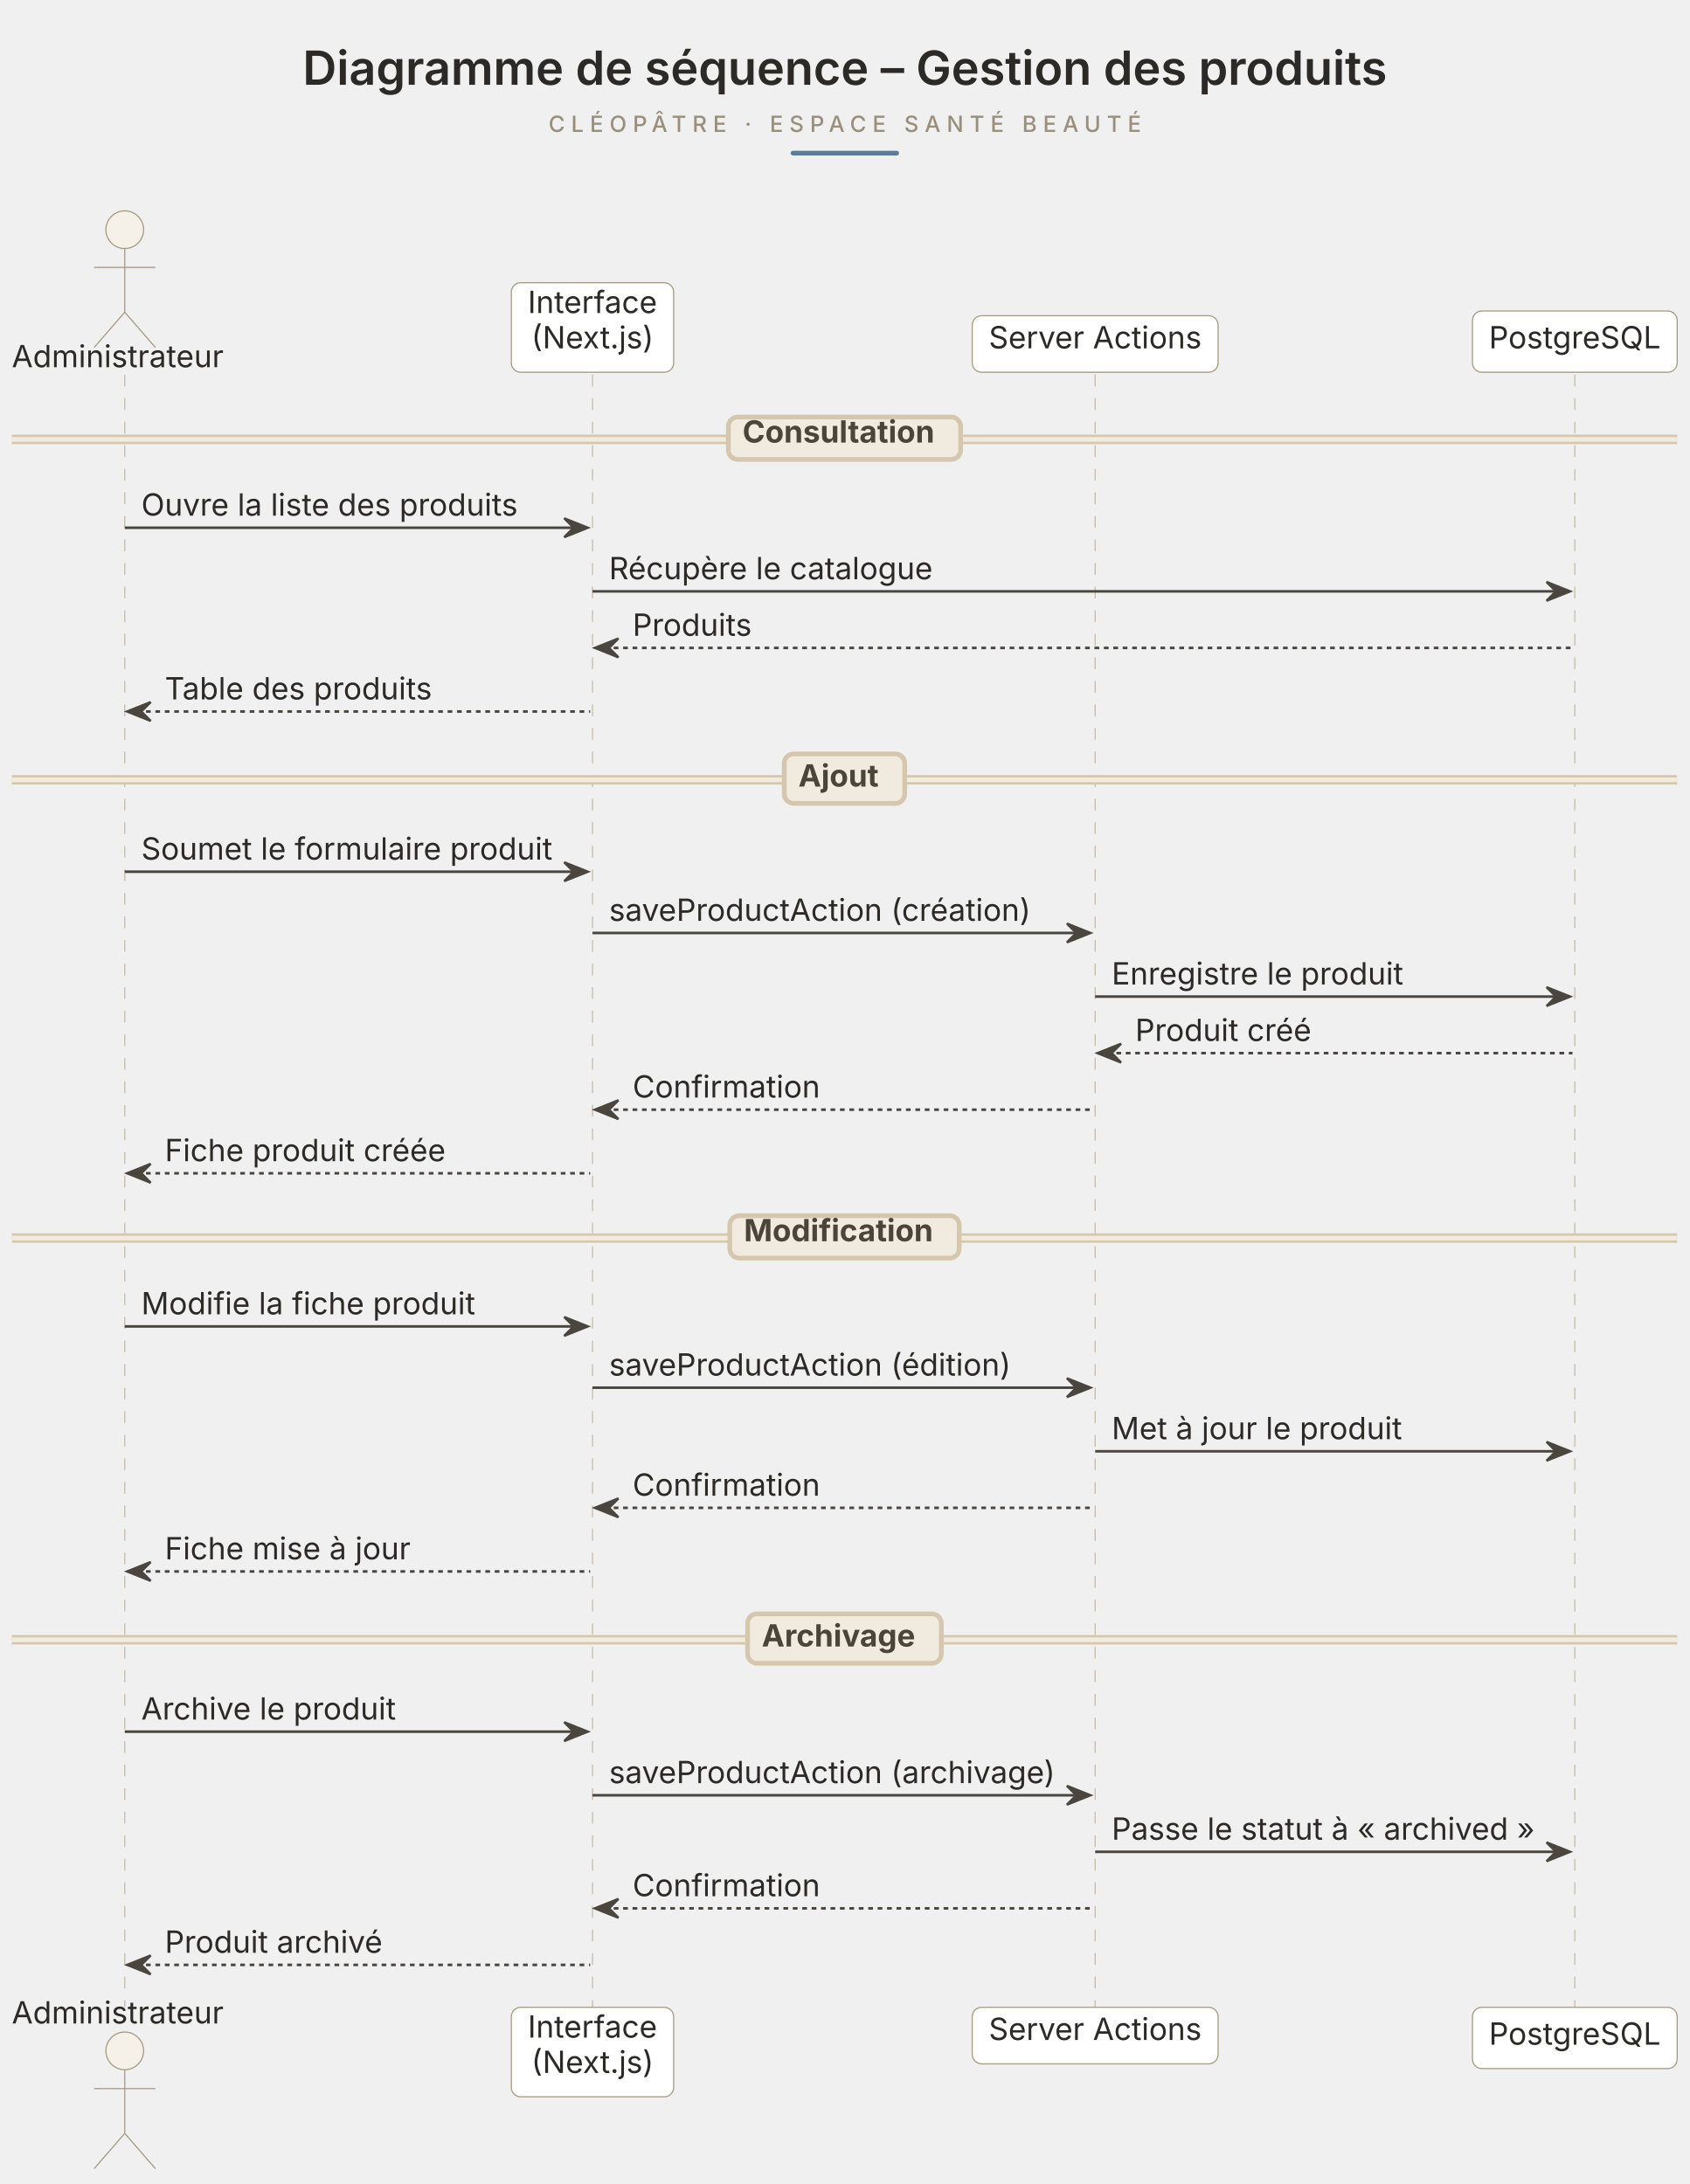
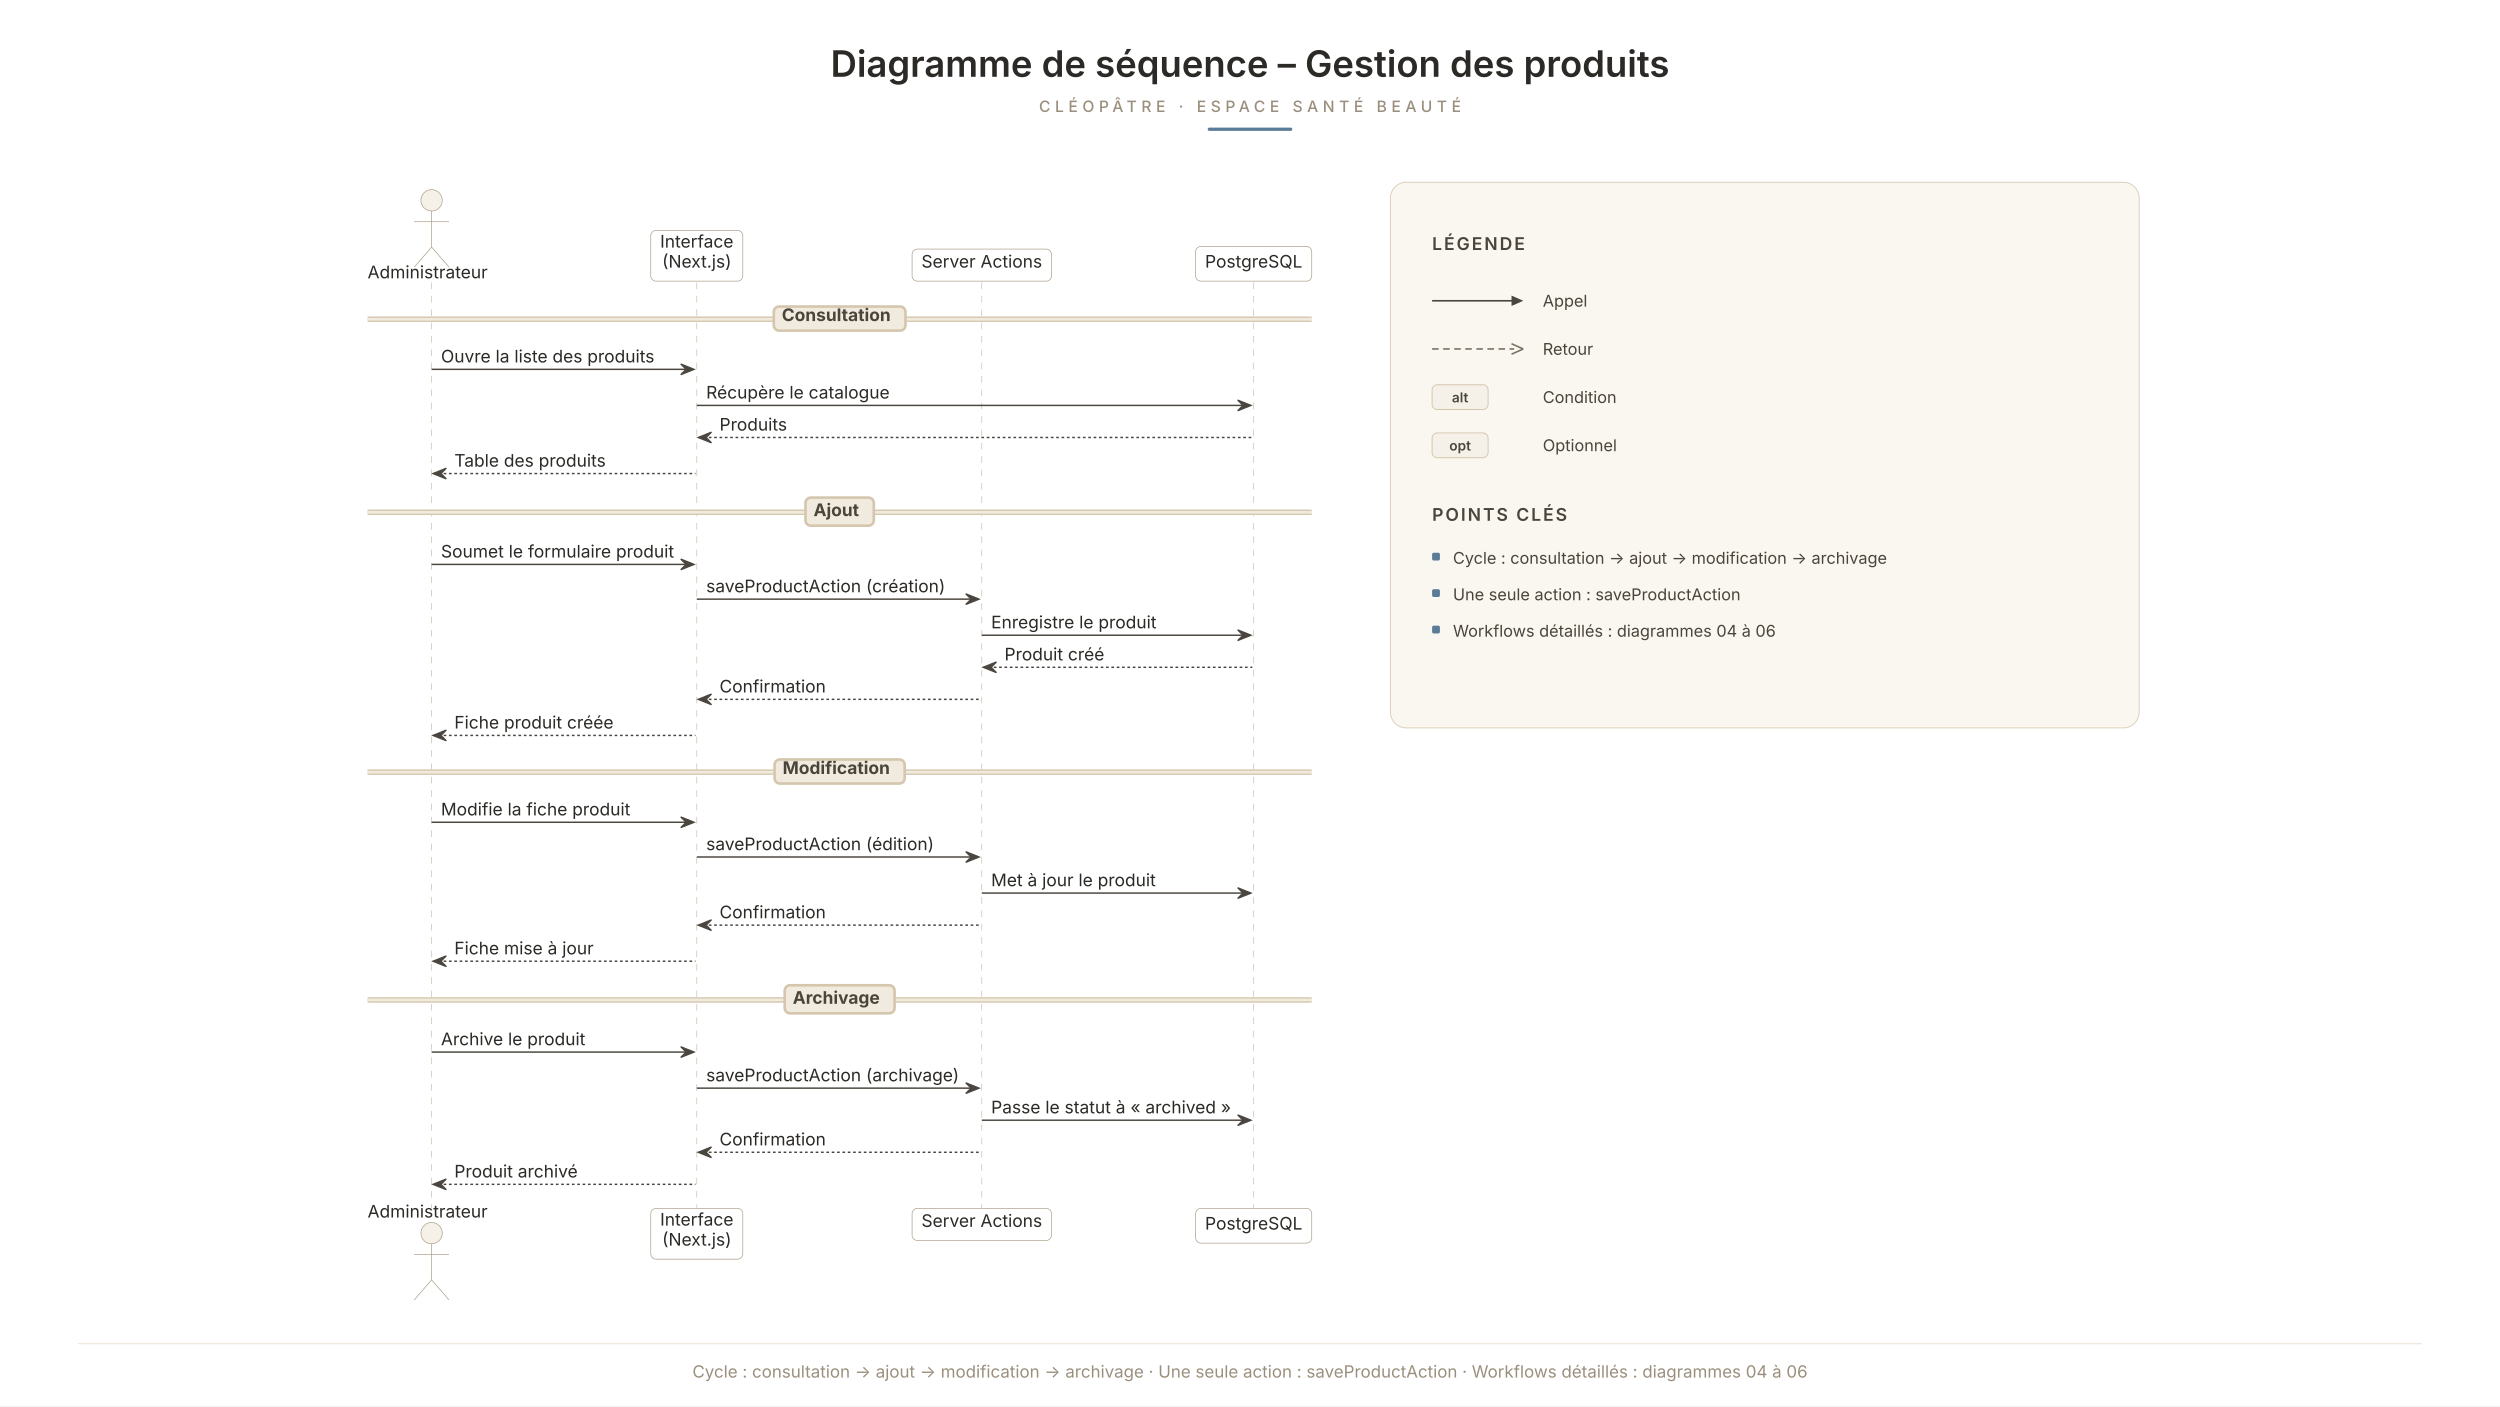
- <svg xmlns="http://www.w3.org/2000/svg" version="1.1" viewBox="0 0 717 927" width="717" height="927">
-   <g transform="translate(0,0)">
-     <text x="358.5" y="36" font-family="Inter" font-size="20" font-weight="600" fill="#2C2A26" text-anchor="middle">Diagramme de séquence – Gestion des produits</text>
-     <text x="358.5" y="56" font-family="Inter" font-size="9.5" font-weight="500" letter-spacing="2.6" fill="#9A8F7D" text-anchor="middle">CLÉOPÂTRE · ESPACE SANTÉ BEAUTÉ</text>
-     <rect x="335.5" y="64" width="46" height="2" rx="1" fill="#5B7C99" />
-   </g>
-   <g transform="translate(0,84)">
+ <svg xmlns="http://www.w3.org/2000/svg" version="1.1" viewBox="0 0 3840 2160" width="3840" height="2160">
+   <rect x="0" y="0" width="3840" height="2160" fill="#FFFFFF" />
+   <text x="1920.0" y="118" font-family="Inter" font-size="56" font-weight="600" fill="#2C2A26" text-anchor="middle">Diagramme de séquence – Gestion des produits</text>
+   <text x="1920.0" y="172" font-family="Inter" font-size="24" font-weight="500" letter-spacing="7" fill="#9A8F7D" text-anchor="middle">CLÉOPÂTRE · ESPACE SANTÉ BEAUTÉ</text>
+   <rect x="1855.0" y="196" width="130" height="5" rx="2.5" fill="#5B7C99" />
+   <g transform="translate(554.3,280.0) scale(2.0522)">
    <defs />
    <g>
      <g>
        <rect x="49.44" y="75" width="8" height="693" fill="#00000000" stroke="#00000000" stroke-width="0" />
        <line x1="52.94" y1="75" x2="52.94" y2="768" stroke="#C9BDA8" stroke-width="0.50" stroke-dasharray="5,5" />
      </g>
      <g>
        <rect x="247.92" y="75" width="8" height="693" fill="#00000000" stroke="#00000000" stroke-width="0" />
        <line x1="251.42" y1="75" x2="251.42" y2="768" stroke="#C9BDA8" stroke-width="0.50" stroke-dasharray="5,5" />
      </g>
      <g>
        <rect x="461.22" y="75" width="8" height="693" fill="#00000000" stroke="#00000000" stroke-width="0" />
        <line x1="464.72" y1="75" x2="464.72" y2="768" stroke="#C9BDA8" stroke-width="0.50" stroke-dasharray="5,5" />
      </g>
      <g>
        <rect x="664.75" y="75" width="8" height="693" fill="#00000000" stroke="#00000000" stroke-width="0" />
        <line x1="668.25" y1="75" x2="668.25" y2="768" stroke="#C9BDA8" stroke-width="0.50" stroke-dasharray="5,5" />
      </g>
      <text x="5" y="71.86" font-size="13" fill="#2C2A26" xml:space="preserve" style="white-space: pre" font-family="Inter">Administrateur</text>
      <circle cx="52.94" cy="13.50" r="8" fill="#F6F1E8" stroke="#A89B85" stroke-width="0.50" />
      <path d="M52.94,21.50 L52.94,48.50 M39.94,29.50 L65.94,29.50 M52.94,48.50 L39.94,63.50 M52.94,48.50 L65.94,63.50" fill="#00000000" stroke="#A89B85" stroke-width="0.50" />
      <rect x="216.97" y="36" width="68.89" height="38" rx="4" ry="4" fill="#FFFFFF" stroke="#A89B85" stroke-width="0.50" />
      <text x="223.97" y="48.86" font-size="13" fill="#2C2A26" xml:space="preserve" style="white-space: pre" font-family="Inter">Interface</text>
      <text x="225.46" y="63.86" font-size="13" fill="#2C2A26" xml:space="preserve" style="white-space: pre" font-family="Inter">(Next.js)</text>
      <rect x="412.56" y="50" width="104.33" height="24" rx="4" ry="4" fill="#FFFFFF" stroke="#A89B85" stroke-width="0.50" />
      <text x="419.56" y="63.86" font-size="13" fill="#2C2A26" xml:space="preserve" style="white-space: pre" font-family="Inter">Server Actions</text>
      <rect x="624.81" y="48" width="86.88" height="26" rx="4" ry="4" fill="#FFFFFF" stroke="#A89B85" stroke-width="0.50" />
      <text x="631.81" y="63.86" font-size="13" fill="#2C2A26" xml:space="preserve" style="white-space: pre" font-family="Inter">PostgreSQL</text>
      <text x="5" y="774.86" font-size="13" fill="#2C2A26" xml:space="preserve" style="white-space: pre" font-family="Inter">Administrateur</text>
      <circle cx="52.94" cy="786.50" r="8" fill="#F6F1E8" stroke="#A89B85" stroke-width="0.50" />
      <path d="M52.94,794.50 L52.94,821.50 M39.94,802.50 L65.94,802.50 M52.94,821.50 L39.94,836.50 M52.94,821.50 L65.94,836.50" fill="#00000000" stroke="#A89B85" stroke-width="0.50" />
      <rect x="216.97" y="768" width="68.89" height="38" rx="4" ry="4" fill="#FFFFFF" stroke="#A89B85" stroke-width="0.50" />
      <text x="223.97" y="780.86" font-size="13" fill="#2C2A26" xml:space="preserve" style="white-space: pre" font-family="Inter">Interface</text>
      <text x="225.46" y="795.86" font-size="13" fill="#2C2A26" xml:space="preserve" style="white-space: pre" font-family="Inter">(Next.js)</text>
      <rect x="412.56" y="768" width="104.33" height="24" rx="4" ry="4" fill="#FFFFFF" stroke="#A89B85" stroke-width="0.50" />
      <text x="419.56" y="781.86" font-size="13" fill="#2C2A26" xml:space="preserve" style="white-space: pre" font-family="Inter">Server Actions</text>
      <rect x="624.81" y="768" width="86.88" height="26" rx="4" ry="4" fill="#FFFFFF" stroke="#A89B85" stroke-width="0.50" />
      <text x="631.81" y="783.86" font-size="13" fill="#2C2A26" xml:space="preserve" style="white-space: pre" font-family="Inter">PostgreSQL</text>
      <rect x="5" y="101" width="706.69" height="3" rx="4" ry="4" fill="#F1EBDF" stroke="#F1EBDF" stroke-width="1" />
      <line x1="5" y1="101" x2="711.69" y2="101" stroke="#D5C7AE" stroke-width="1" />
      <line x1="5" y1="104" x2="711.69" y2="104" stroke="#D5C7AE" stroke-width="1" />
      <rect x="309.06" y="93" width="98.57" height="18" rx="4" ry="4" fill="#F1EBDF" stroke="#D5C7AE" stroke-width="2" />
      <text x="315.06" y="103.86" font-size="13" fill="#4A443A" xml:space="preserve" style="white-space: pre" font-weight="bold" font-family="Inter">Consultation </text>
      <polygon points="239.42,136 249.42,140 239.42,144 243.42,140" fill="#4A463F" stroke="#4A463F" stroke-width="1" />
      <line x1="52.94" y1="140" x2="245.42" y2="140" stroke="#4A463F" stroke-width="1.10" />
      <text x="59.94" y="134.86" font-size="13" fill="#2C2A26" xml:space="preserve" style="white-space: pre" font-family="Inter">Ouvre la liste des produits</text>
      <polygon points="656.25,163 666.25,167 656.25,171 660.25,167" fill="#4A463F" stroke="#4A463F" stroke-width="1" />
      <line x1="251.42" y1="167" x2="662.25" y2="167" stroke="#4A463F" stroke-width="1.10" />
      <text x="258.42" y="161.86" font-size="13" fill="#2C2A26" xml:space="preserve" style="white-space: pre" font-family="Inter">Récupère le catalogue</text>
      <polygon points="262.42,187 252.42,191 262.42,195 258.42,191" fill="#4A463F" stroke="#4A463F" stroke-width="1" />
      <line x1="256.42" y1="191" x2="667.25" y2="191" stroke="#4A463F" stroke-width="1.10" stroke-dasharray="2,2" />
      <text x="268.42" y="185.86" font-size="13" fill="#2C2A26" xml:space="preserve" style="white-space: pre" font-family="Inter">Produits</text>
      <polygon points="63.94,214 53.94,218 63.94,222 59.94,218" fill="#4A463F" stroke="#4A463F" stroke-width="1" />
      <line x1="57.94" y1="218" x2="250.42" y2="218" stroke="#4A463F" stroke-width="1.10" stroke-dasharray="2,2" />
      <text x="69.94" y="212.86" font-size="13" fill="#2C2A26" xml:space="preserve" style="white-space: pre" font-family="Inter">Table des produits</text>
      <rect x="5" y="245.50" width="706.69" height="3" rx="4" ry="4" fill="#F1EBDF" stroke="#F1EBDF" stroke-width="1" />
      <line x1="5" y1="245.50" x2="711.69" y2="245.50" stroke="#D5C7AE" stroke-width="1" />
      <line x1="5" y1="248.50" x2="711.69" y2="248.50" stroke="#D5C7AE" stroke-width="1" />
      <rect x="332.78" y="236" width="51.13" height="21" rx="4" ry="4" fill="#F1EBDF" stroke="#D5C7AE" stroke-width="2" />
      <text x="338.78" y="249.86" font-size="13" fill="#4A443A" xml:space="preserve" style="white-space: pre" font-weight="bold" font-family="Inter">Ajout </text>
      <polygon points="239.42,282 249.42,286 239.42,290 243.42,286" fill="#4A463F" stroke="#4A463F" stroke-width="1" />
      <line x1="52.94" y1="286" x2="245.42" y2="286" stroke="#4A463F" stroke-width="1.10" />
      <text x="59.94" y="280.86" font-size="13" fill="#2C2A26" xml:space="preserve" style="white-space: pre" font-family="Inter">Soumet le formulaire produit</text>
      <polygon points="452.72,308 462.72,312 452.72,316 456.72,312" fill="#4A463F" stroke="#4A463F" stroke-width="1" />
      <line x1="251.42" y1="312" x2="458.72" y2="312" stroke="#4A463F" stroke-width="1.10" />
      <text x="258.42" y="306.86" font-size="13" fill="#2C2A26" xml:space="preserve" style="white-space: pre" font-family="Inter">saveProductAction (création)</text>
      <polygon points="656.25,335 666.25,339 656.25,343 660.25,339" fill="#4A463F" stroke="#4A463F" stroke-width="1" />
      <line x1="464.72" y1="339" x2="662.25" y2="339" stroke="#4A463F" stroke-width="1.10" />
      <text x="471.72" y="333.86" font-size="13" fill="#2C2A26" xml:space="preserve" style="white-space: pre" font-family="Inter">Enregistre le produit</text>
      <polygon points="475.72,359 465.72,363 475.72,367 471.72,363" fill="#4A463F" stroke="#4A463F" stroke-width="1" />
      <line x1="469.72" y1="363" x2="667.25" y2="363" stroke="#4A463F" stroke-width="1.10" stroke-dasharray="2,2" />
      <text x="481.72" y="357.86" font-size="13" fill="#2C2A26" xml:space="preserve" style="white-space: pre" font-family="Inter">Produit créé</text>
      <polygon points="262.42,383 252.42,387 262.42,391 258.42,387" fill="#4A463F" stroke="#4A463F" stroke-width="1" />
      <line x1="256.42" y1="387" x2="463.72" y2="387" stroke="#4A463F" stroke-width="1.10" stroke-dasharray="2,2" />
      <text x="268.42" y="381.86" font-size="13" fill="#2C2A26" xml:space="preserve" style="white-space: pre" font-family="Inter">Confirmation</text>
      <polygon points="63.94,410 53.94,414 63.94,418 59.94,414" fill="#4A463F" stroke="#4A463F" stroke-width="1" />
      <line x1="57.94" y1="414" x2="250.42" y2="414" stroke="#4A463F" stroke-width="1.10" stroke-dasharray="2,2" />
      <text x="69.94" y="408.86" font-size="13" fill="#2C2A26" xml:space="preserve" style="white-space: pre" font-family="Inter">Fiche produit créée</text>
      <rect x="5" y="440" width="706.69" height="3" rx="4" ry="4" fill="#F1EBDF" stroke="#F1EBDF" stroke-width="1" />
      <line x1="5" y1="440" x2="711.69" y2="440" stroke="#D5C7AE" stroke-width="1" />
      <line x1="5" y1="443" x2="711.69" y2="443" stroke="#D5C7AE" stroke-width="1" />
      <rect x="309.66" y="432" width="97.36" height="18" rx="4" ry="4" fill="#F1EBDF" stroke="#D5C7AE" stroke-width="2" />
      <text x="315.66" y="442.86" font-size="13" fill="#4A443A" xml:space="preserve" style="white-space: pre" font-weight="bold" font-family="Inter">Modification </text>
      <polygon points="239.42,475 249.42,479 239.42,483 243.42,479" fill="#4A463F" stroke="#4A463F" stroke-width="1" />
      <line x1="52.94" y1="479" x2="245.42" y2="479" stroke="#4A463F" stroke-width="1.10" />
      <text x="59.94" y="473.86" font-size="13" fill="#2C2A26" xml:space="preserve" style="white-space: pre" font-family="Inter">Modifie la fiche produit</text>
      <polygon points="452.72,501 462.72,505 452.72,509 456.72,505" fill="#4A463F" stroke="#4A463F" stroke-width="1" />
      <line x1="251.42" y1="505" x2="458.72" y2="505" stroke="#4A463F" stroke-width="1.10" />
      <text x="258.42" y="499.86" font-size="13" fill="#2C2A26" xml:space="preserve" style="white-space: pre" font-family="Inter">saveProductAction (édition)</text>
      <polygon points="656.25,528 666.25,532 656.25,536 660.25,532" fill="#4A463F" stroke="#4A463F" stroke-width="1" />
      <line x1="464.72" y1="532" x2="662.25" y2="532" stroke="#4A463F" stroke-width="1.10" />
      <text x="471.72" y="526.86" font-size="13" fill="#2C2A26" xml:space="preserve" style="white-space: pre" font-family="Inter">Met à jour le produit</text>
      <polygon points="262.42,552 252.42,556 262.42,560 258.42,556" fill="#4A463F" stroke="#4A463F" stroke-width="1" />
      <line x1="256.42" y1="556" x2="463.72" y2="556" stroke="#4A463F" stroke-width="1.10" stroke-dasharray="2,2" />
      <text x="268.42" y="550.86" font-size="13" fill="#2C2A26" xml:space="preserve" style="white-space: pre" font-family="Inter">Confirmation</text>
      <polygon points="63.94,579 53.94,583 63.94,587 59.94,583" fill="#4A463F" stroke="#4A463F" stroke-width="1" />
      <line x1="57.94" y1="583" x2="250.42" y2="583" stroke="#4A463F" stroke-width="1.10" stroke-dasharray="2,2" />
      <text x="69.94" y="577.86" font-size="13" fill="#2C2A26" xml:space="preserve" style="white-space: pre" font-family="Inter">Fiche mise à jour</text>
      <rect x="5" y="610.50" width="706.69" height="3" rx="4" ry="4" fill="#F1EBDF" stroke="#F1EBDF" stroke-width="1" />
      <line x1="5" y1="610.50" x2="711.69" y2="610.50" stroke="#D5C7AE" stroke-width="1" />
      <line x1="5" y1="613.50" x2="711.69" y2="613.50" stroke="#D5C7AE" stroke-width="1" />
      <rect x="317.24" y="601" width="82.20" height="21" rx="4" ry="4" fill="#F1EBDF" stroke="#D5C7AE" stroke-width="2" />
      <text x="323.24" y="614.86" font-size="13" fill="#4A443A" xml:space="preserve" style="white-space: pre" font-weight="bold" font-family="Inter">Archivage </text>
      <polygon points="239.42,647 249.42,651 239.42,655 243.42,651" fill="#4A463F" stroke="#4A463F" stroke-width="1" />
      <line x1="52.94" y1="651" x2="245.42" y2="651" stroke="#4A463F" stroke-width="1.10" />
      <text x="59.94" y="645.86" font-size="13" fill="#2C2A26" xml:space="preserve" style="white-space: pre" font-family="Inter">Archive le produit</text>
      <polygon points="452.72,674 462.72,678 452.72,682 456.72,678" fill="#4A463F" stroke="#4A463F" stroke-width="1" />
      <line x1="251.42" y1="678" x2="458.72" y2="678" stroke="#4A463F" stroke-width="1.10" />
      <text x="258.42" y="672.86" font-size="13" fill="#2C2A26" xml:space="preserve" style="white-space: pre" font-family="Inter">saveProductAction (archivage)</text>
      <polygon points="656.25,698 666.25,702 656.25,706 660.25,702" fill="#4A463F" stroke="#4A463F" stroke-width="1" />
      <line x1="464.72" y1="702" x2="662.25" y2="702" stroke="#4A463F" stroke-width="1.10" />
      <text x="471.72" y="696.86" font-size="13" fill="#2C2A26" xml:space="preserve" style="white-space: pre" font-family="Inter">Passe le statut à « archived »</text>
      <polygon points="262.42,722 252.42,726 262.42,730 258.42,726" fill="#4A463F" stroke="#4A463F" stroke-width="1" />
      <line x1="256.42" y1="726" x2="463.72" y2="726" stroke="#4A463F" stroke-width="1.10" stroke-dasharray="2,2" />
      <text x="268.42" y="720.86" font-size="13" fill="#2C2A26" xml:space="preserve" style="white-space: pre" font-family="Inter">Confirmation</text>
      <polygon points="63.94,746 53.94,750 63.94,754 59.94,750" fill="#4A463F" stroke="#4A463F" stroke-width="1" />
      <line x1="57.94" y1="750" x2="250.42" y2="750" stroke="#4A463F" stroke-width="1.10" stroke-dasharray="2,2" />
      <text x="69.94" y="744.86" font-size="13" fill="#2C2A26" xml:space="preserve" style="white-space: pre" font-family="Inter">Produit archivé</text>
    </g>
  </g>
+   <rect x="2135.712" y="280" width="1150" height="838" rx="24" fill="#FAF7F1" stroke="#DCCFBA" stroke-width="1.5" />
+   <text x="2199.712" y="384" font-family="Inter" font-size="27" font-weight="600" letter-spacing="3" fill="#4A443A">LÉGENDE</text>
+   <line x1="2199.712" y1="462" x2="2325.712" y2="462" stroke="#4A463F" stroke-width="2.5" />
+   <path d="M 2339.712 462 L 2321.712 454 L 2321.712 470 Z" fill="#4A463F" />
+   <text x="2369.712" y="471" font-family="Inter" font-size="25" fill="#4A443A">Appel</text>
+   <line x1="2199.712" y1="536" x2="2325.712" y2="536" stroke="#7A7263" stroke-width="2.5" stroke-dasharray="10,7" />
+   <path d="M 2339.712 536 L 2321.712 528 M 2339.712 536 L 2321.712 544" stroke="#7A7263" stroke-width="2.5" fill="none" />
+   <text x="2369.712" y="545" font-family="Inter" font-size="25" fill="#4A443A">Retour</text>
+   <rect x="2199.712" y="591" width="86" height="38" rx="8" fill="#F6F1E8" stroke="#D5C7AE" stroke-width="1.5" />
+   <text x="2242.712" y="618" font-family="Inter" font-size="21" font-weight="600" fill="#4A443A" text-anchor="middle">alt</text>
+   <text x="2369.712" y="619" font-family="Inter" font-size="25" fill="#4A443A">Condition</text>
+   <rect x="2199.712" y="665" width="86" height="38" rx="8" fill="#F6F1E8" stroke="#D5C7AE" stroke-width="1.5" />
+   <text x="2242.712" y="692" font-family="Inter" font-size="21" font-weight="600" fill="#4A443A" text-anchor="middle">opt</text>
+   <text x="2369.712" y="693" font-family="Inter" font-size="25" fill="#4A443A">Optionnel</text>
+   <text x="2199.712" y="800" font-family="Inter" font-size="27" font-weight="600" letter-spacing="3" fill="#4A443A">POINTS CLÉS</text>
+   <rect x="2199.712" y="849" width="12" height="12" rx="2.5" fill="#5B7C99" />
+   <text x="2231.712" y="866" font-family="Inter" font-size="25" fill="#4A443A">Cycle : consultation → ajout → modification → archivage</text>
+   <rect x="2199.712" y="905" width="12" height="12" rx="2.5" fill="#5B7C99" />
+   <text x="2231.712" y="922" font-family="Inter" font-size="25" fill="#4A443A">Une seule action : saveProductAction</text>
+   <rect x="2199.712" y="961" width="12" height="12" rx="2.5" fill="#5B7C99" />
+   <text x="2231.712" y="978" font-family="Inter" font-size="25" fill="#4A443A">Workflows détaillés : diagrammes 04 à 06</text>
+   <line x1="120" y1="2064" x2="3720" y2="2064" stroke="#E8E0D2" stroke-width="1.5" />
+   <text x="1920.0" y="2116" font-family="Inter" font-size="26" fill="#9A8F7D" text-anchor="middle">Cycle : consultation → ajout → modification → archivage    ·    Une seule action : saveProductAction    ·    Workflows détaillés : diagrammes 04 à 06</text>
</svg>
